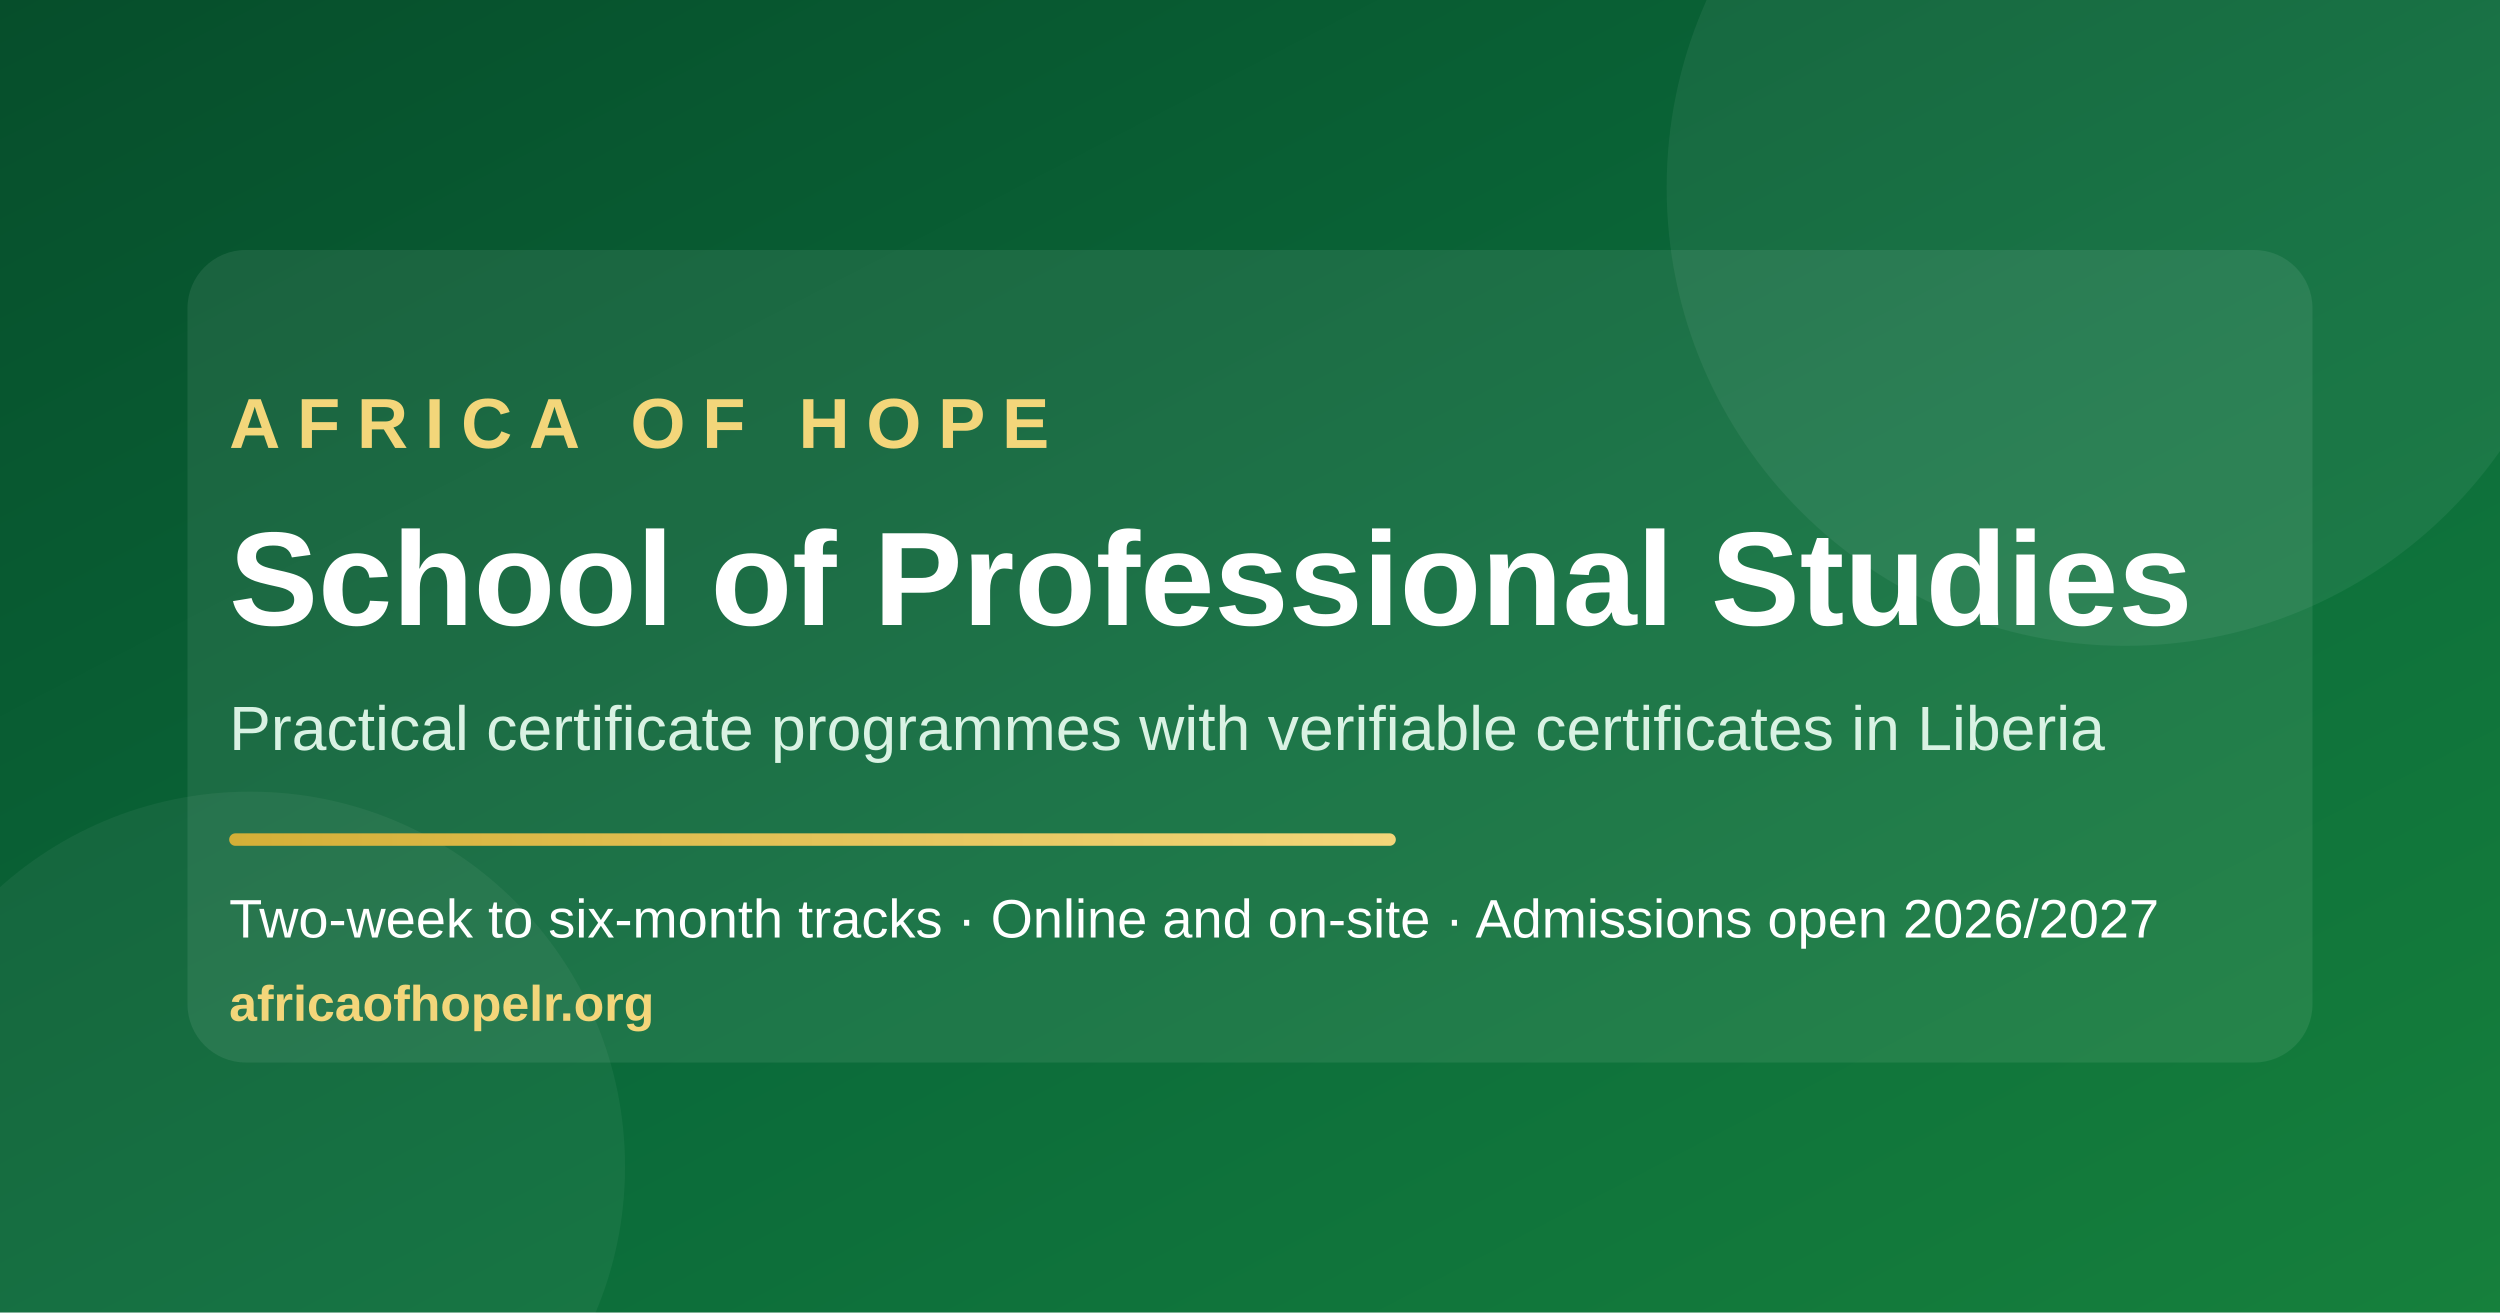
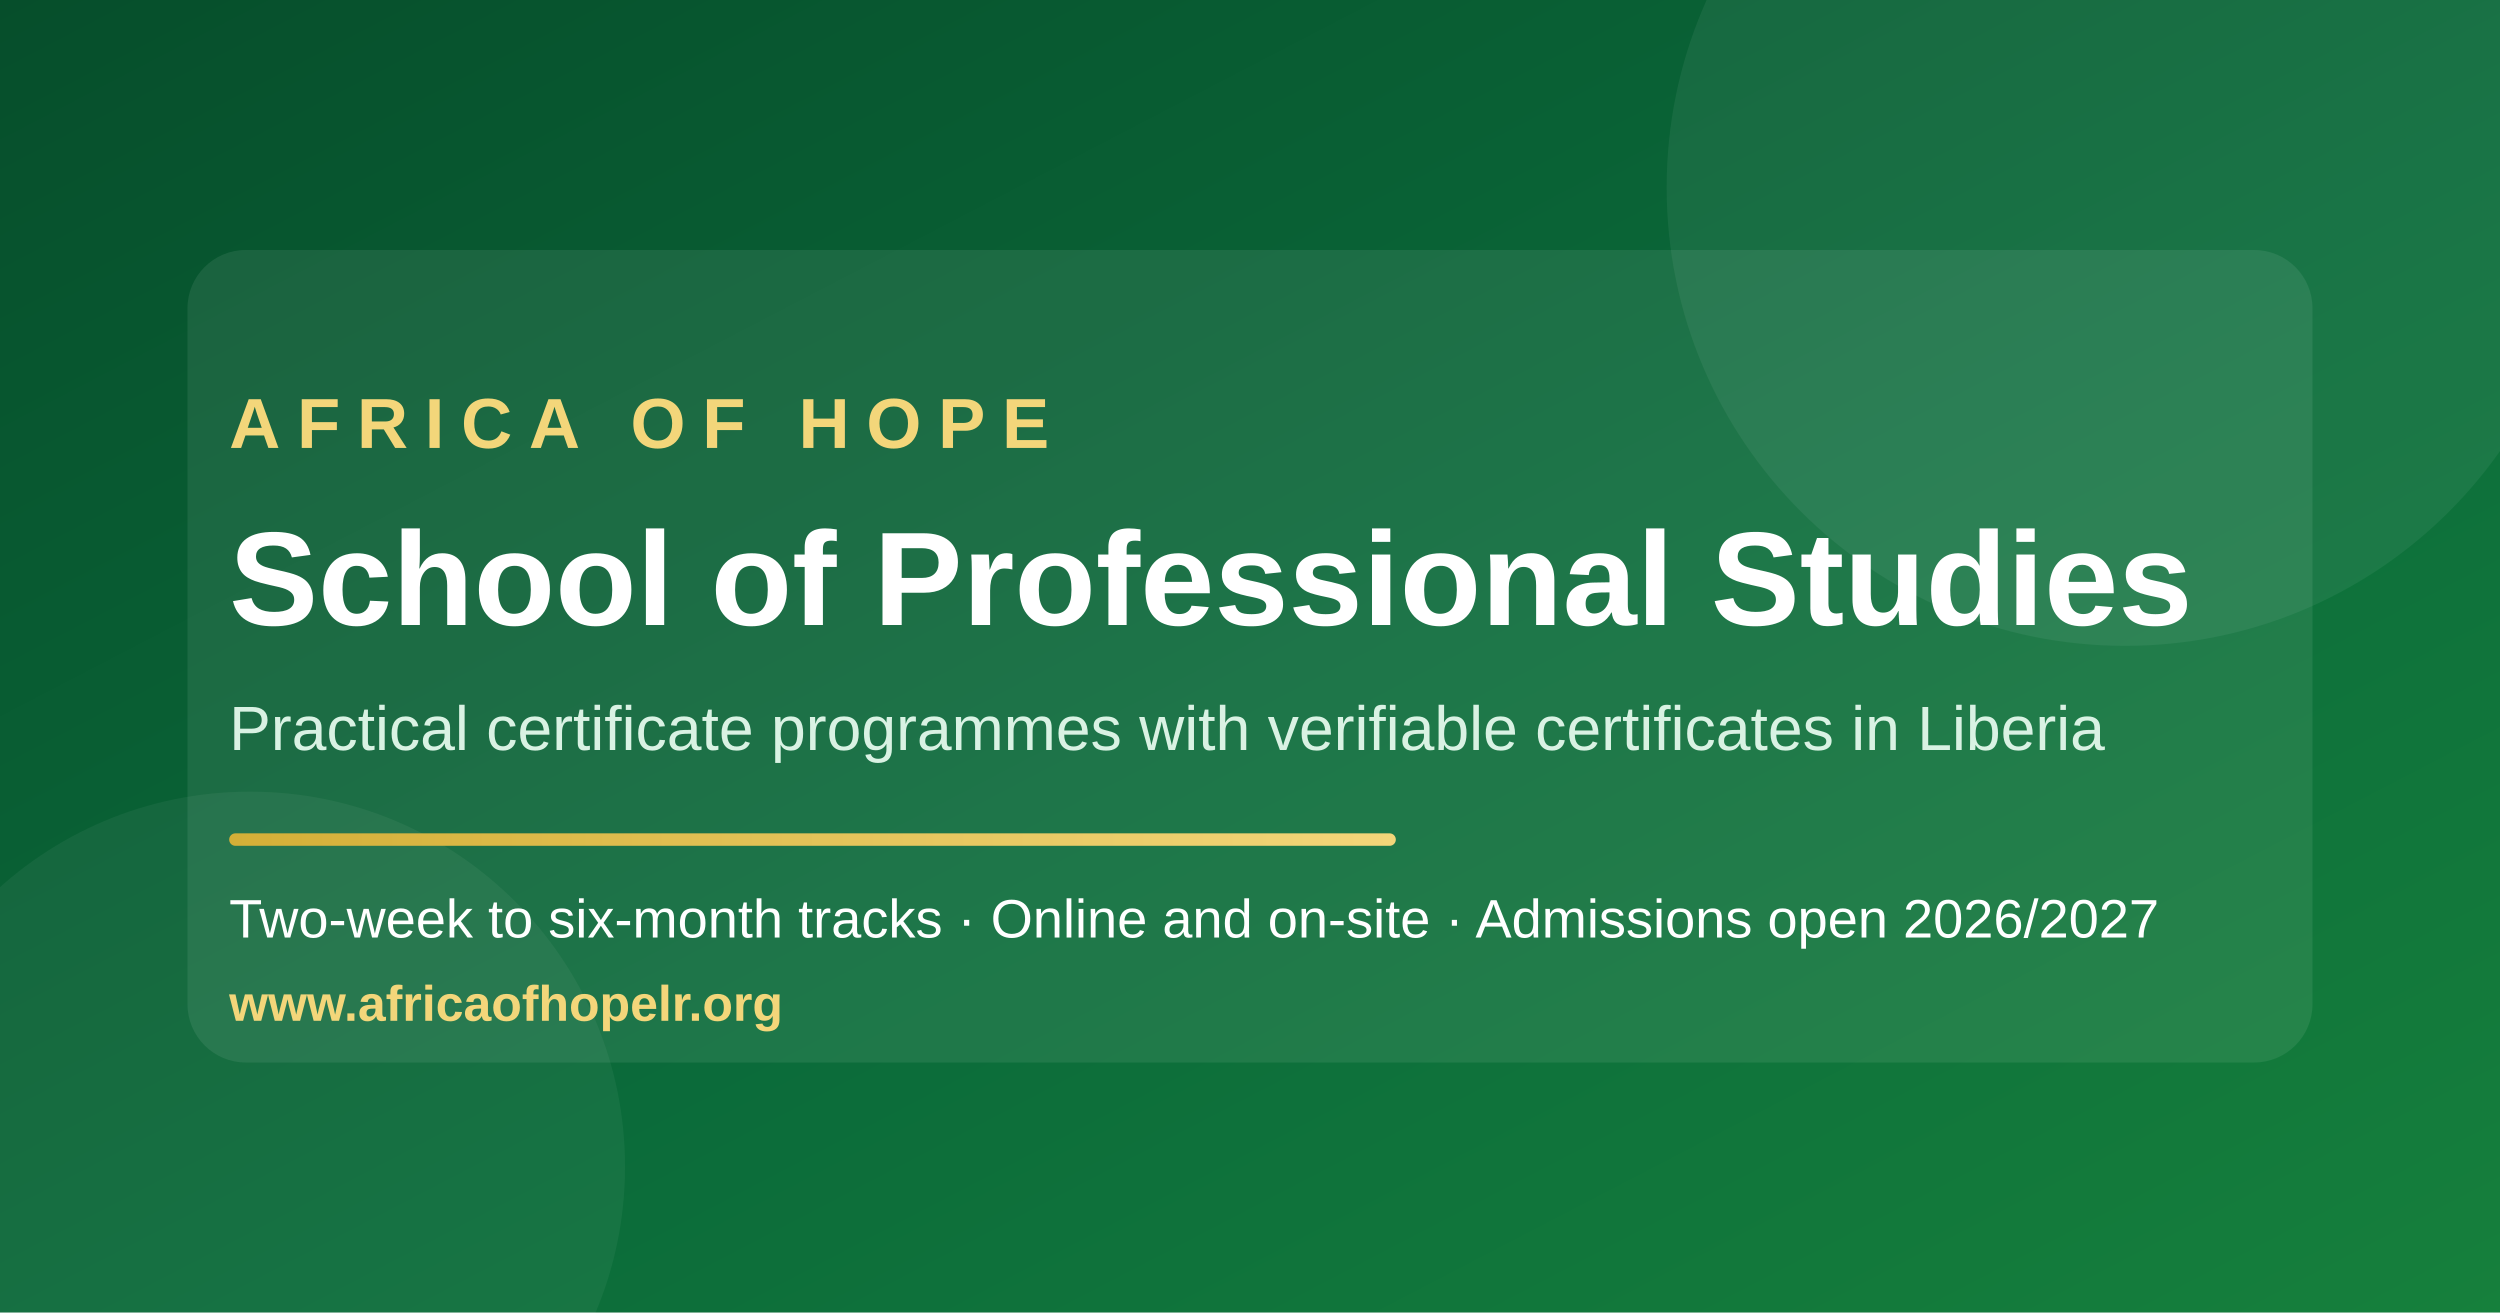
<svg xmlns="http://www.w3.org/2000/svg" width="1200" height="630" viewBox="0 0 1200 630" role="img" aria-label="AFRICA OF HOPE School of Professional Studies — practical certificate programmes with verifiable certificates in Liberia">
  <defs>
    <linearGradient id="bg" x1="0" y1="0" x2="1" y2="1">
      <stop offset="0" stop-color="#064e2b" />
      <stop offset="0.55" stop-color="#0b6b3a" />
      <stop offset="1" stop-color="#16803c" />
    </linearGradient>
    <linearGradient id="gold" x1="0" y1="0" x2="1" y2="0">
      <stop offset="0" stop-color="#d4af37" />
      <stop offset="1" stop-color="#f3d67a" />
    </linearGradient>
  </defs>
  <rect width="1200" height="630" fill="url(#bg)" />
  <circle cx="1020" cy="90" r="220" fill="#ffffff" opacity="0.06" />
  <circle cx="120" cy="560" r="180" fill="#ffffff" opacity="0.05" />
  <rect x="90" y="120" width="1020" height="390" rx="28" fill="#ffffff" opacity="0.08" />
  <text x="110" y="215" font-family="Manrope, Arial, sans-serif" font-size="34" font-weight="800" letter-spacing="8" fill="#f3d67a">AFRICA OF HOPE</text>
  <text x="110" y="300" font-family="Manrope, Arial, sans-serif" font-size="64" font-weight="800" fill="#ffffff">School of Professional Studies</text>
  <text x="110" y="360" font-family="Manrope, Arial, sans-serif" font-size="30" fill="#d9f2e3">Practical certificate programmes with verifiable certificates in Liberia</text>
  <rect x="110" y="400" width="560" height="6" rx="3" fill="url(#gold)" />
  <text x="110" y="450" font-family="Manrope, Arial, sans-serif" font-size="26" fill="#ffffff">Two-week to six-month tracks · Online and on-site · Admissions open 2026/2027</text>
-   <text x="110" y="490" font-family="Manrope, Arial, sans-serif" font-size="24" font-weight="700" fill="#f3d67a">africaofhopelr.org</text>
+   <text x="110" y="490" font-family="Manrope, Arial, sans-serif" font-size="24" font-weight="700" fill="#f3d67a">www.africaofhopelr.org</text>
</svg>
